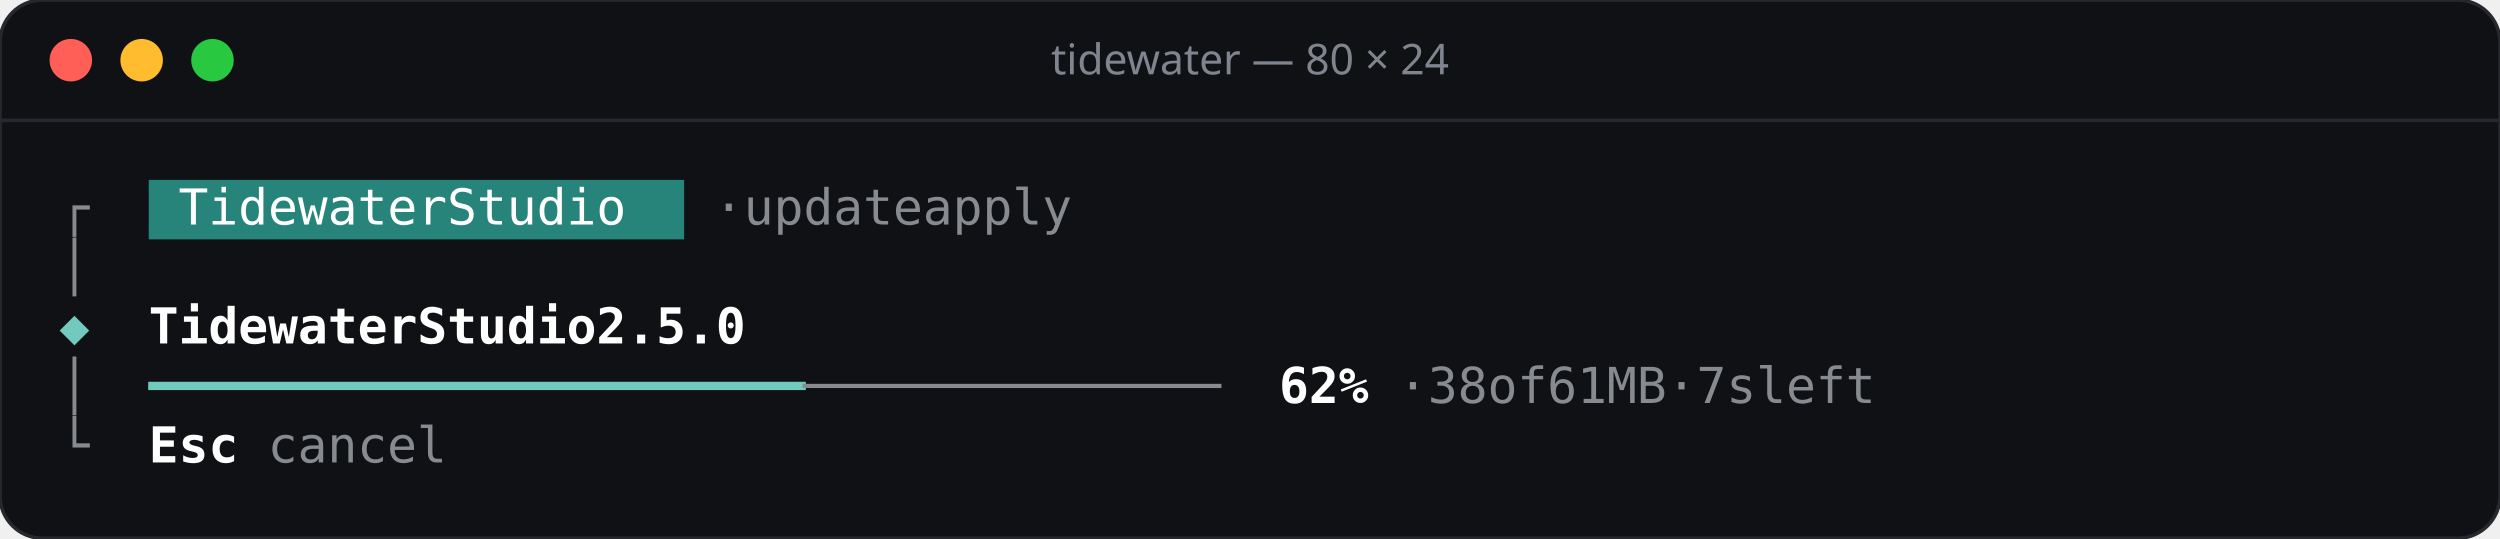
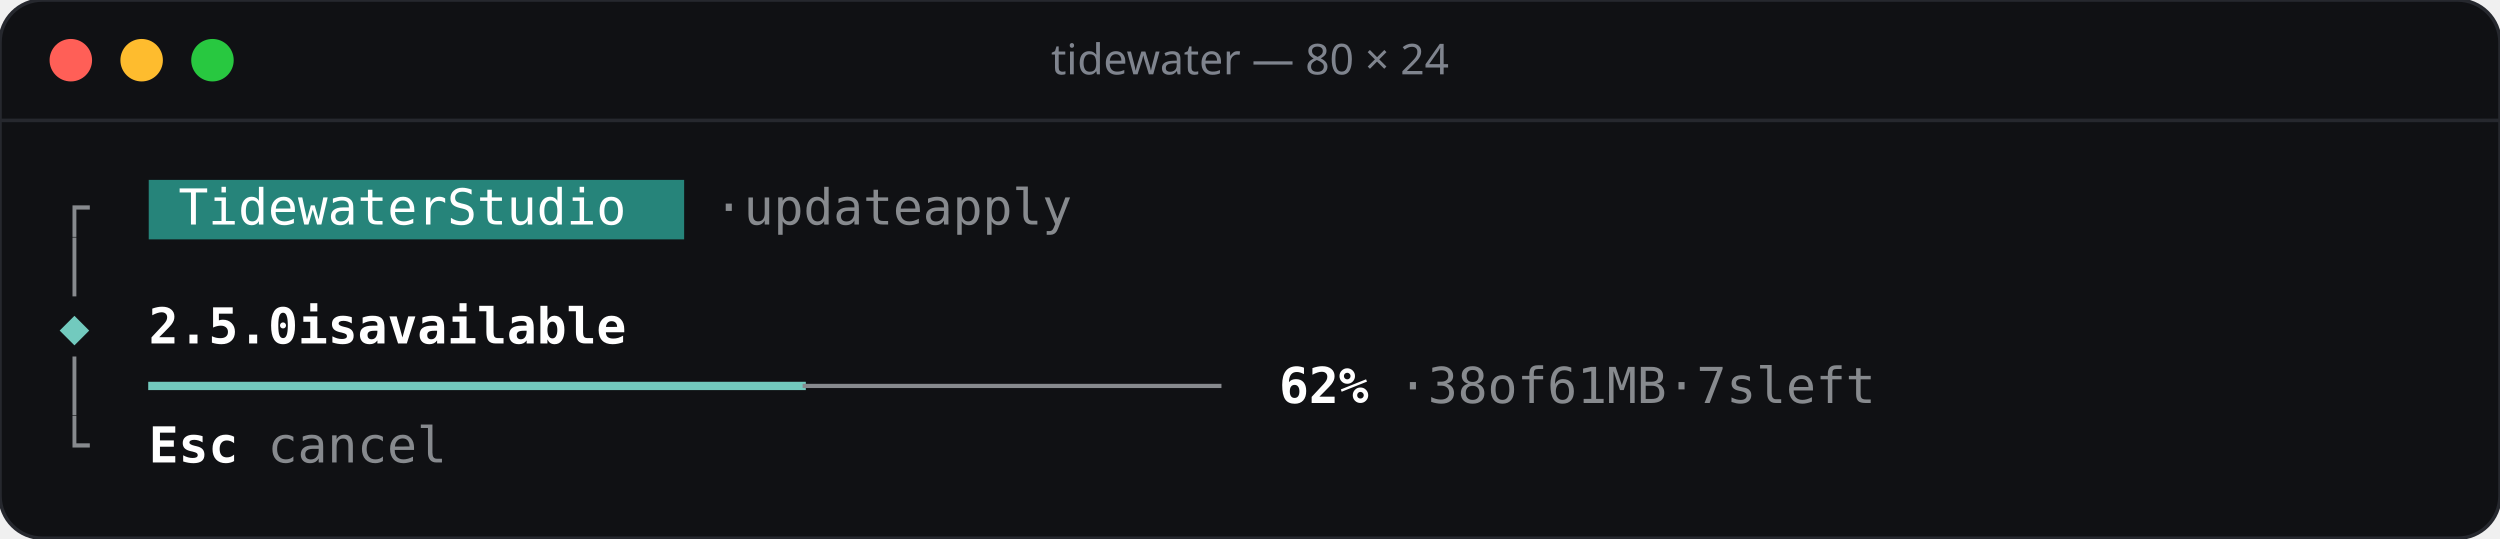
<svg xmlns="http://www.w3.org/2000/svg" width="706" height="152" viewBox="0 0 706 152">
  <rect width="706" height="152" rx="12" fill="#101114" stroke="#26282e" />
  <line x1="0" y1="34" x2="706" y2="34" stroke="#26282e" />
  <circle cx="20" cy="17" r="6" fill="#ff5f57" />
  <circle cx="40" cy="17" r="6" fill="#febc2e" />
  <circle cx="60" cy="17" r="6" fill="#28c840" />
  <text x="353" y="21" text-anchor="middle" font-family="Rubik, system-ui, sans-serif" font-size="12" font-weight="500" fill="#7f848e">tidewater — 80 × 24</text>
  <g font-family="'JetBrains Mono', ui-monospace, monospace" font-size="14">
    <rect x="42.0" y="50.8" width="151.2" height="16.8" fill="#26847a" />
    <text x="16.8" y="63.4" fill="#878a8e">┌</text>
    <text x="50.4 58.8 67.2 75.6 84.0 92.4 100.8 109.2 117.6 134.4 142.8 151.2 159.6 168.0 176.4" y="63.4" fill="#ffffff">TidewaterStudio</text>
    <text x="201.6 218.4 226.8 235.2 243.6 252.0 260.4 277.2 285.6 294.0 302.4 310.8" y="63.4" fill="#878a8e">·updateapply</text>
    <text x="16.8" y="80.2" fill="#878a8e">│</text>
    <text x="16.8" y="97.0" fill="#72cabe">◆</text>
-     <text x="42.0 50.4 58.8 67.2 75.6 84.0 92.4 100.8 109.2 126.0 134.4 142.8 151.2 159.6 168.0 184.8 193.2 201.6 210.0 218.4" y="97.0" fill="#ffffff" font-weight="600">TidewaterStudio2.5.0</text>
+     <text x="42.0 50.4 58.8 67.2 75.6 92.4 100.8 117.6 126.0 134.4 142.8 151.2 159.6 168.0 176.4 184.8" y="97.0" fill="#ffffff" font-weight="600">2.5.0isavailable</text>
    <text x="16.8" y="113.8" fill="#878a8e">│</text>
    <text x="42.0 50.4 58.8 67.2 75.6 84.0 92.4 100.8 109.2 117.6 126.0 134.4 142.8 151.2 159.6 168.0 176.4 184.8 193.2 201.6 210.0 218.4" y="113.8" fill="#72cabe">━━━━━━━━━━━━━━━━━━━━━━</text>
    <text x="226.8 235.2 243.6 252.0 260.4 268.8 277.2 285.6 294.0 302.4 310.8 319.2 327.6 336.0" y="113.8" fill="#878a8e">──────────────</text>
    <text x="361.2 369.6 378.0" y="113.8" fill="#ffffff" font-weight="600">62%</text>
    <text x="394.8 411.6 420.0 436.8 445.2 462.0 470.4 487.2 495.6 512.4 529.2 546.0 562.8 571.2 579.6 588.0" y="113.8" fill="#878a8e">·38of61MB·7sleft</text>
    <text x="16.8" y="130.6" fill="#878a8e">└</text>
    <text x="42.0 50.4 58.8" y="130.6" fill="#ffffff" font-weight="600">Esc</text>
    <text x="75.6 84.0 92.4 100.8 109.2 117.6" y="130.6" fill="#878a8e">cancel</text>
  </g>
</svg>
